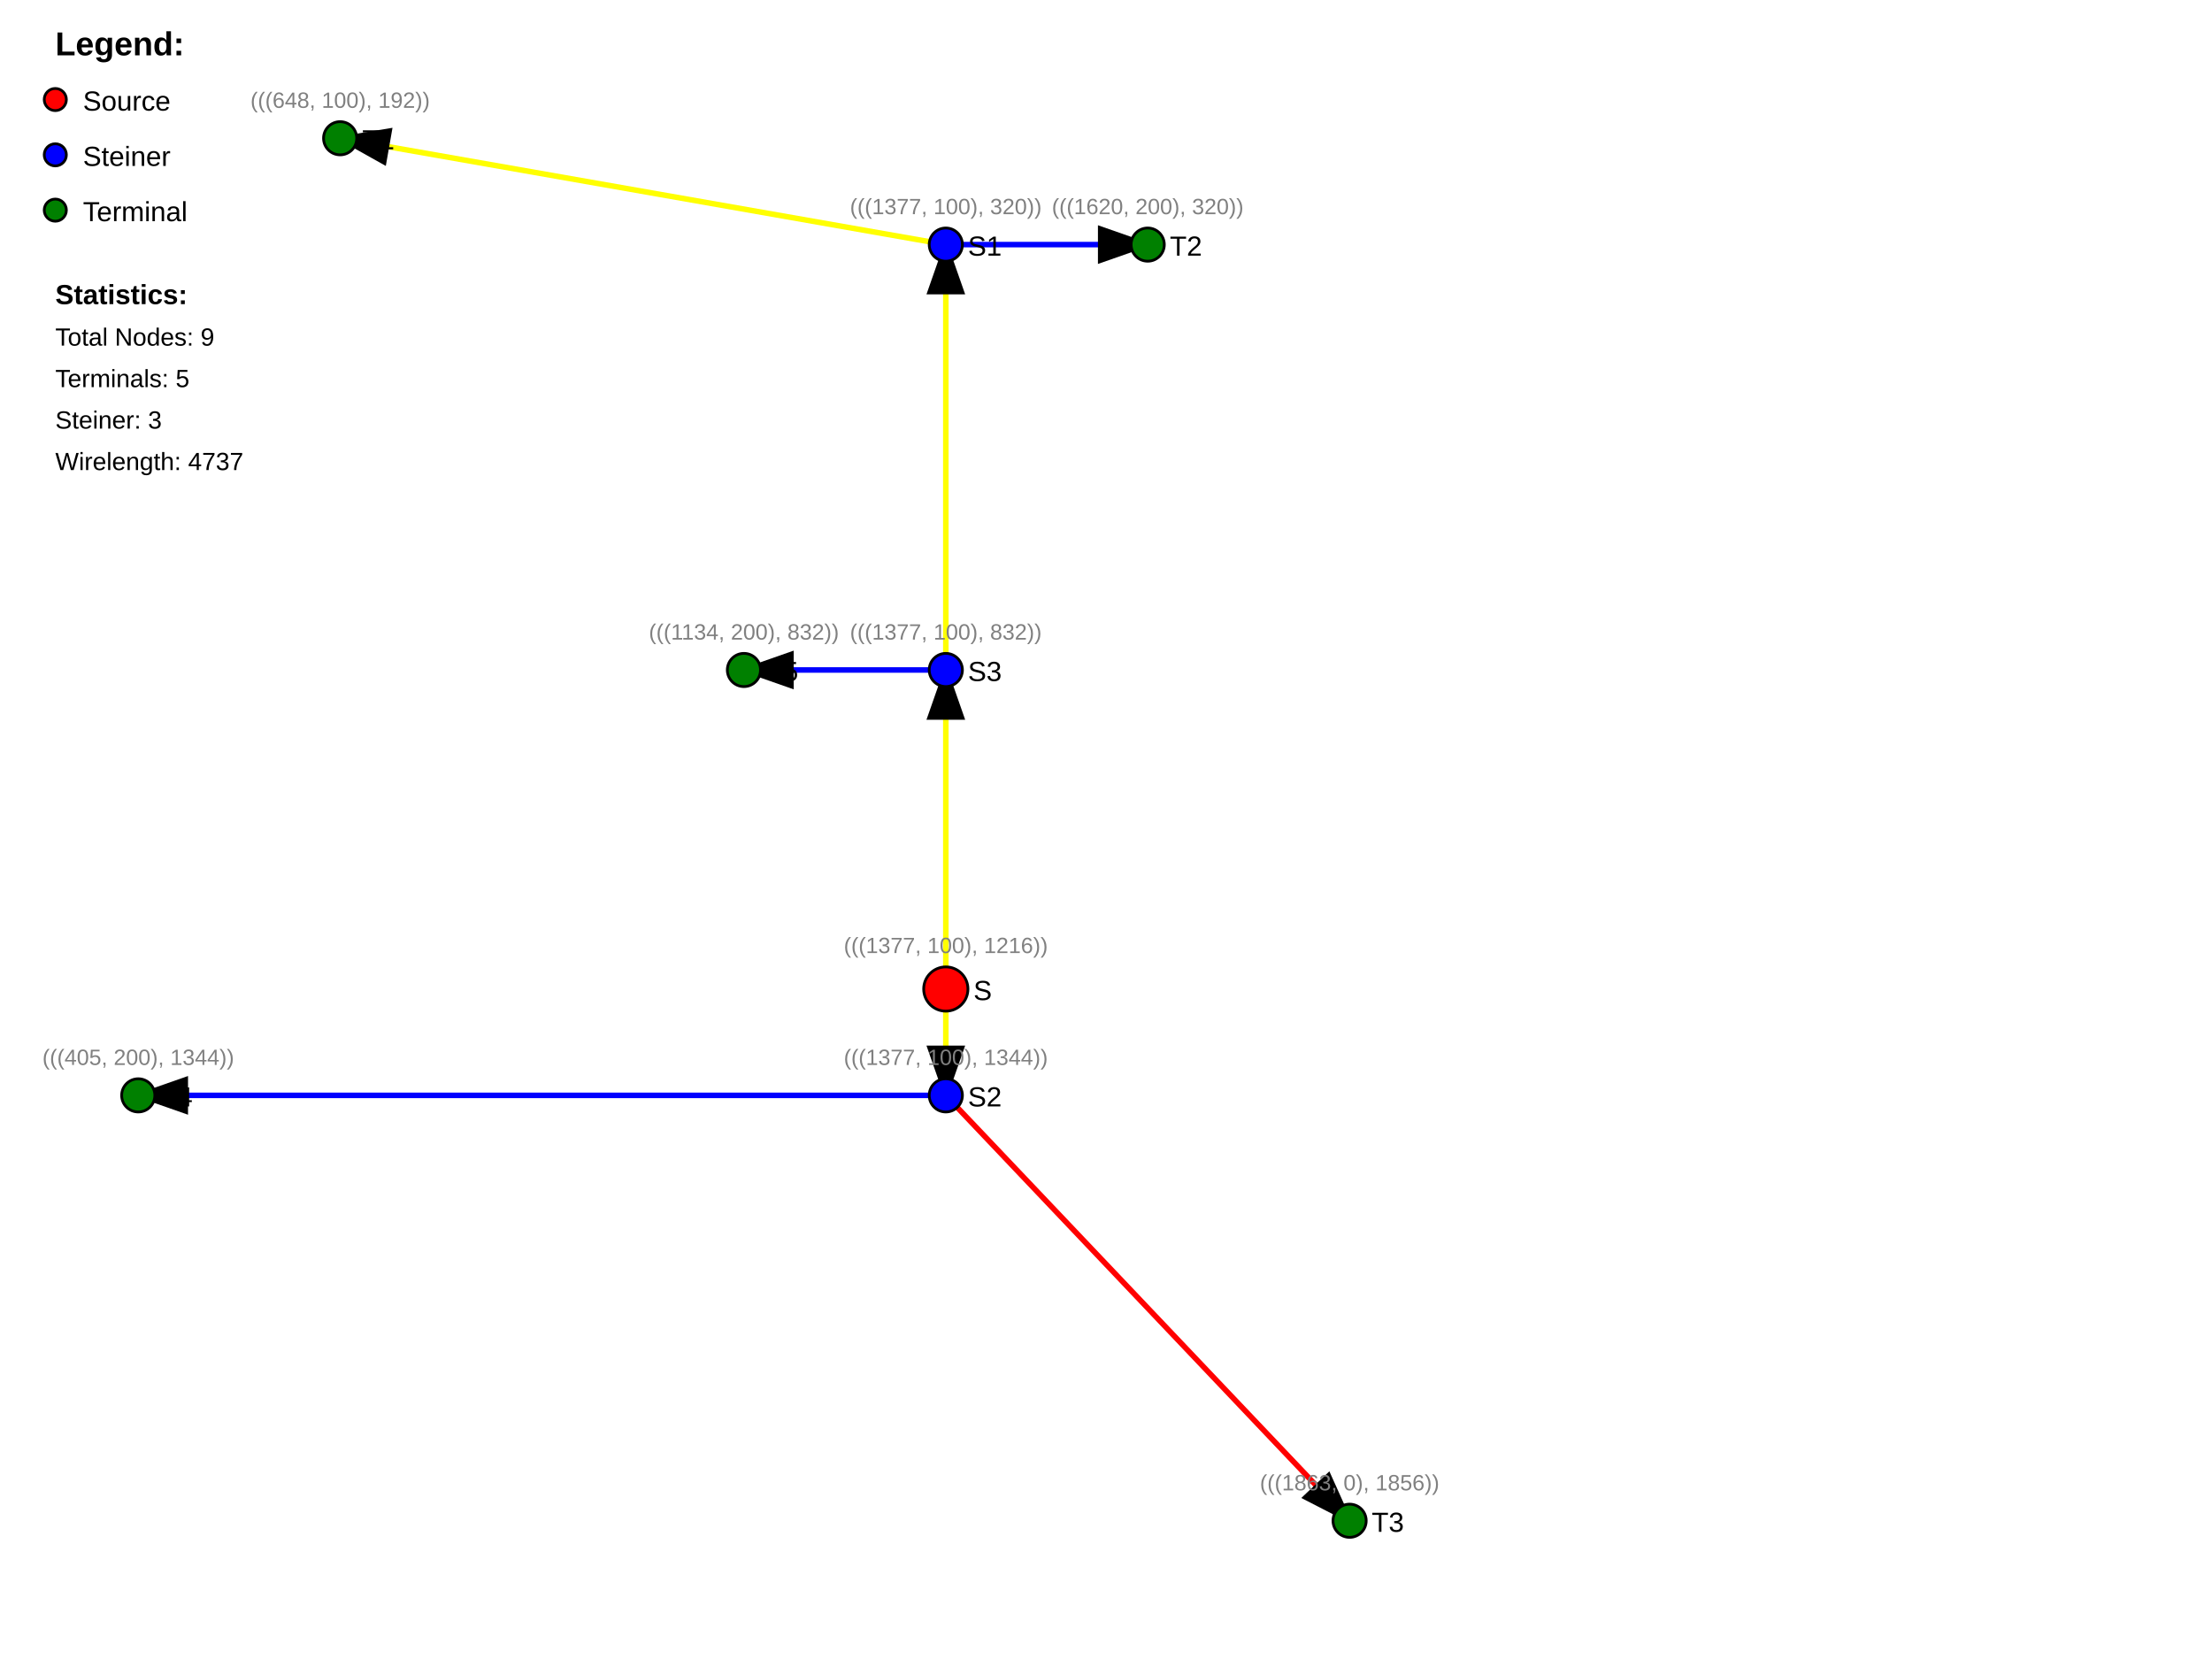
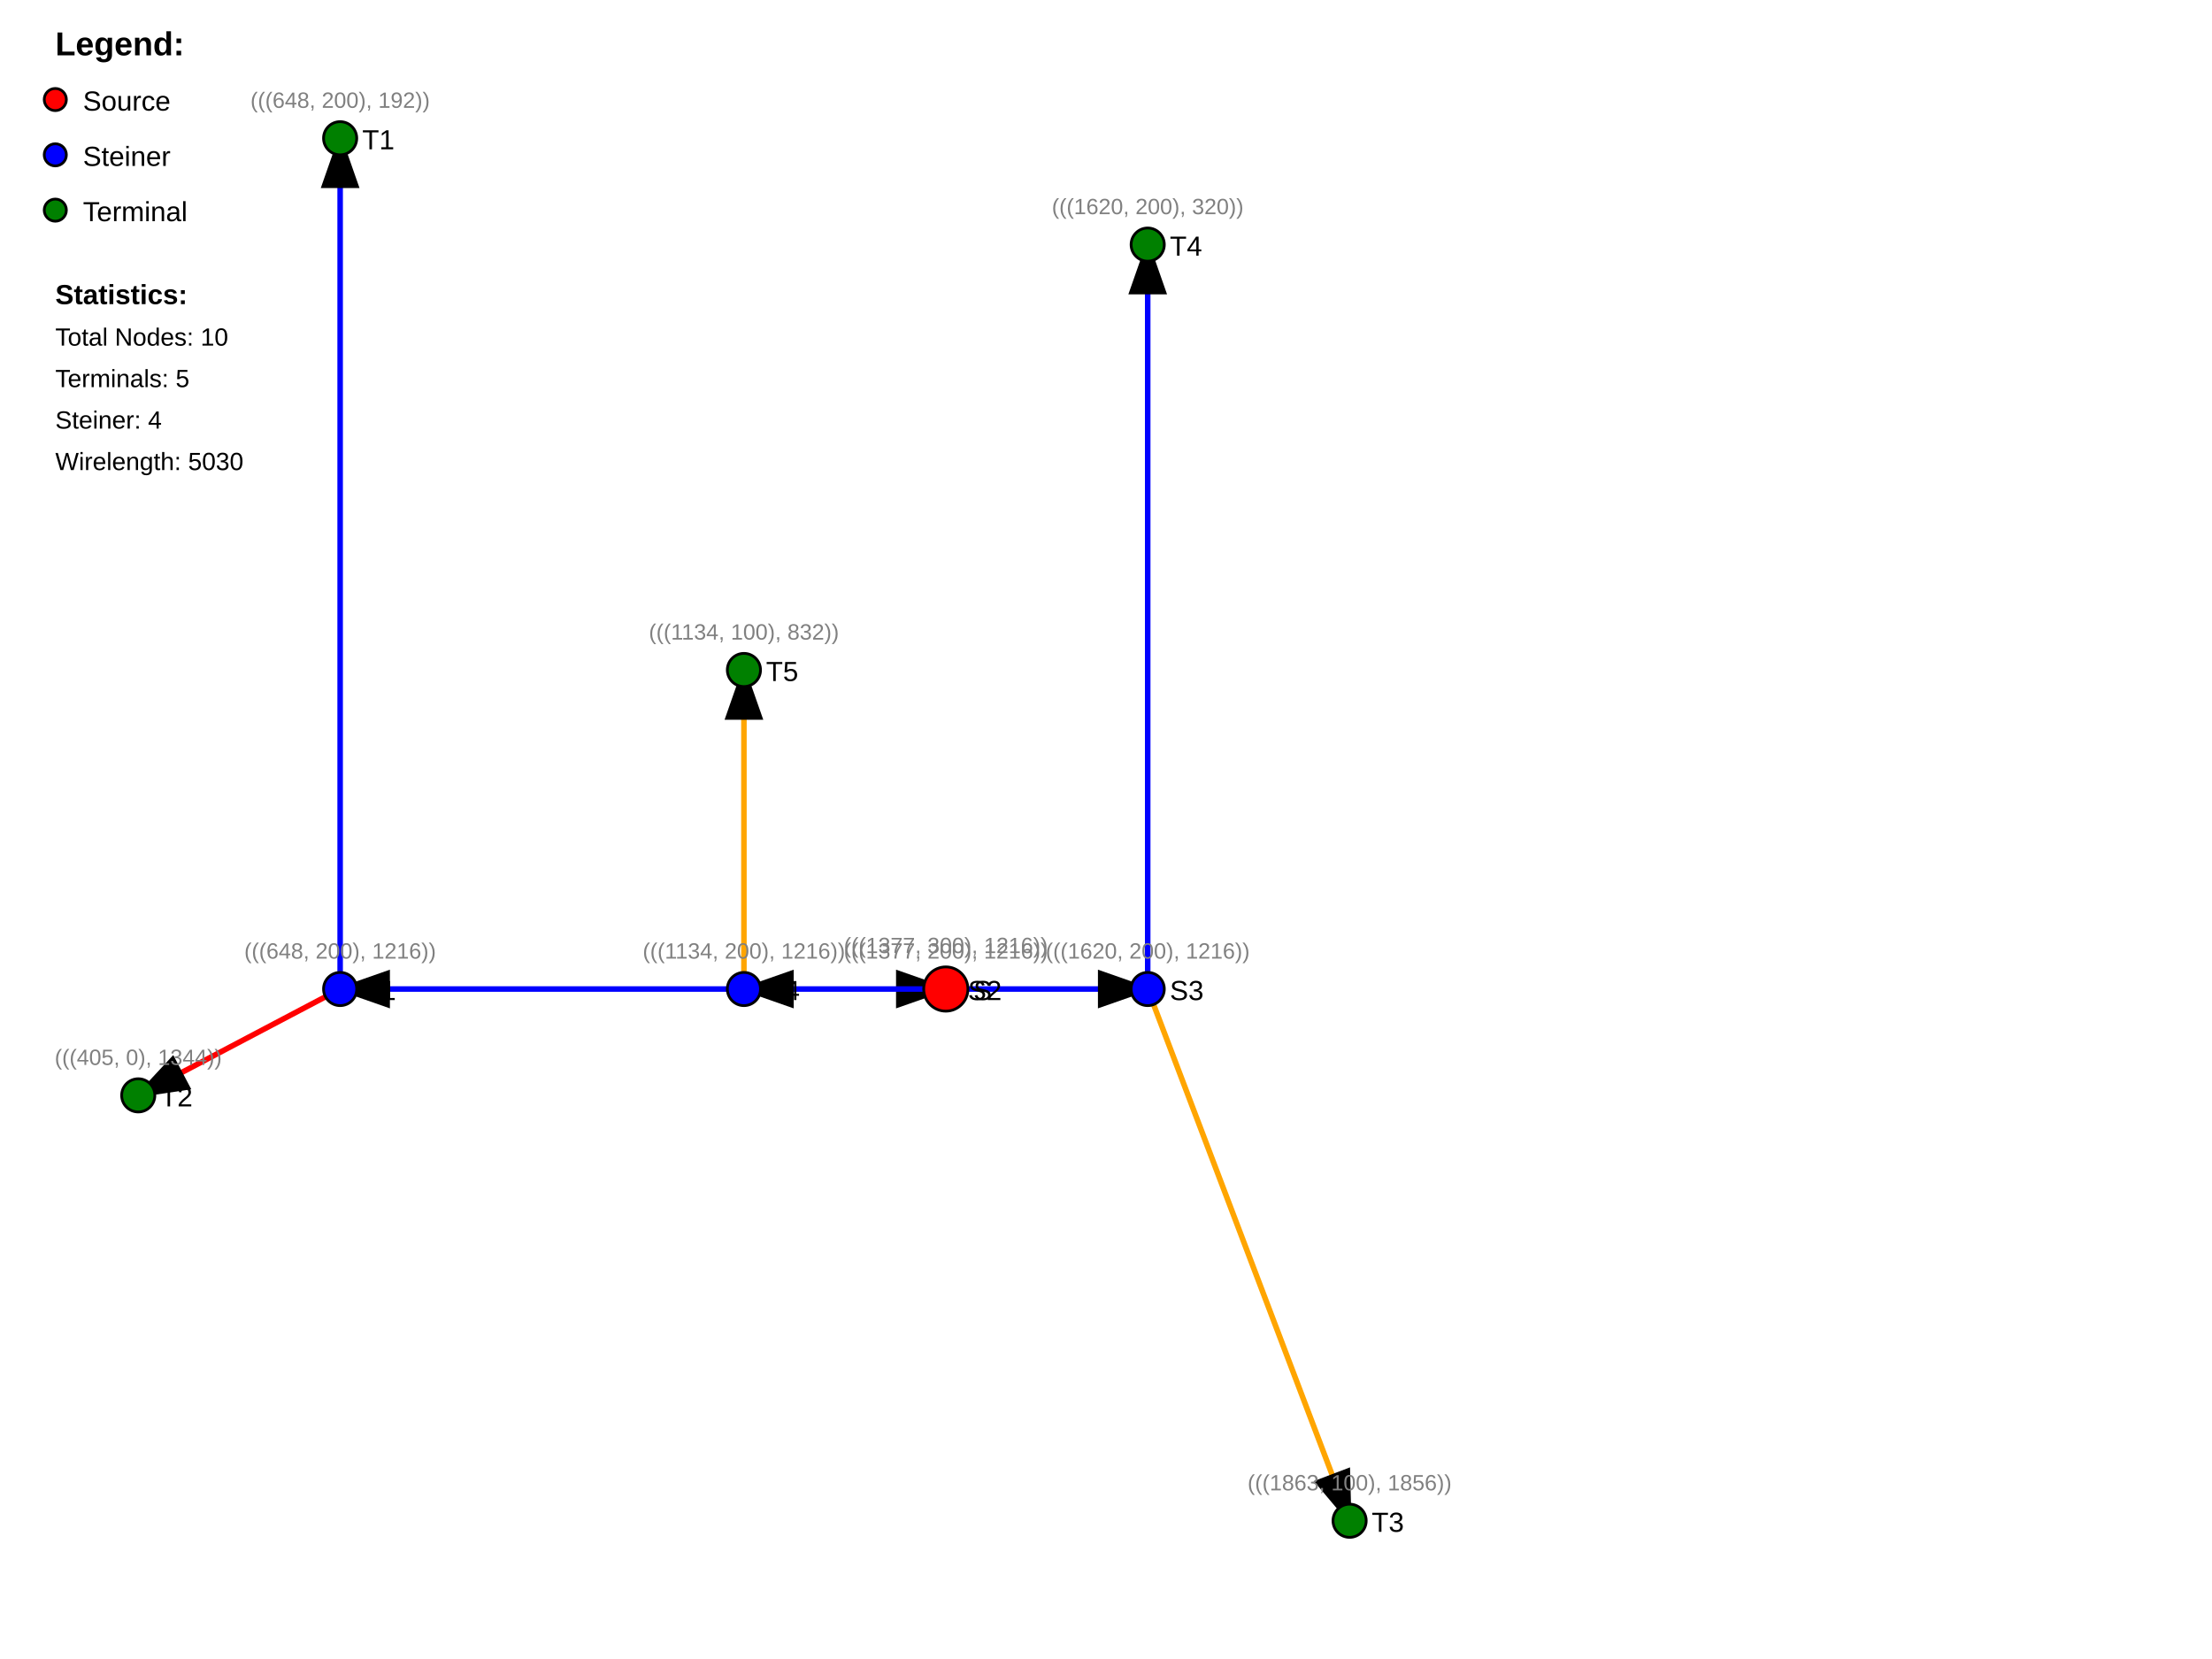
<svg xmlns="http://www.w3.org/2000/svg" width="800" height="600">
  <rect width="100%" height="100%" fill="white" />
  <defs>
    <marker id="arrowhead" markerWidth="10" markerHeight="7" refX="9" refY="3.5" orient="auto">
      <polygon points="0 0, 10 3.5, 0 7" fill="black" />
    </marker>
  </defs>
-   <line x1="342.067" y1="357.692" x2="342.067" y2="396.154" stroke="yellow" stroke-width="2" marker-end="url(#arrowhead)" />
-   <line x1="342.067" y1="396.154" x2="488.101" y2="550" stroke="red" stroke-width="2" marker-end="url(#arrowhead)" />
-   <line x1="342.067" y1="396.154" x2="50" y2="396.154" stroke="blue" stroke-width="2" marker-end="url(#arrowhead)" />
-   <line x1="342.067" y1="357.692" x2="342.067" y2="242.308" stroke="yellow" stroke-width="2" marker-end="url(#arrowhead)" />
-   <line x1="342.067" y1="242.308" x2="342.067" y2="88.462" stroke="yellow" stroke-width="2" marker-end="url(#arrowhead)" />
-   <line x1="342.067" y1="88.462" x2="123.017" y2="50" stroke="yellow" stroke-width="2" marker-end="url(#arrowhead)" />
-   <line x1="342.067" y1="88.462" x2="415.084" y2="88.462" stroke="blue" stroke-width="2" marker-end="url(#arrowhead)" />
-   <line x1="342.067" y1="242.308" x2="269.05" y2="242.308" stroke="blue" stroke-width="2" marker-end="url(#arrowhead)" />
-   <circle cx="342.067" cy="396.154" r="6" fill="blue" stroke="black" stroke-width="1" />
-   <text x="350.067" y="400.154" font-family="Arial" font-size="10" fill="black">S2</text>
-   <text x="342.067" y="385.154" font-family="Arial" font-size="8" fill="gray" text-anchor="middle">(((1377, 100), 1344))</text>
+   <line x1="342.067" y1="357.692" x2="342.067" y2="357.692" stroke="blue" stroke-width="2" marker-end="url(#arrowhead)" />
+   <line x1="342.067" y1="357.692" x2="415.084" y2="357.692" stroke="blue" stroke-width="2" marker-end="url(#arrowhead)" />
+   <line x1="415.084" y1="357.692" x2="488.101" y2="550" stroke="orange" stroke-width="2" marker-end="url(#arrowhead)" />
+   <line x1="415.084" y1="357.692" x2="415.084" y2="88.462" stroke="blue" stroke-width="2" marker-end="url(#arrowhead)" />
+   <line x1="342.067" y1="357.692" x2="269.05" y2="357.692" stroke="blue" stroke-width="2" marker-end="url(#arrowhead)" />
+   <line x1="269.05" y1="357.692" x2="123.017" y2="357.692" stroke="blue" stroke-width="2" marker-end="url(#arrowhead)" />
+   <line x1="123.017" y1="357.692" x2="123.017" y2="50" stroke="blue" stroke-width="2" marker-end="url(#arrowhead)" />
+   <line x1="123.017" y1="357.692" x2="50" y2="396.154" stroke="red" stroke-width="2" marker-end="url(#arrowhead)" />
+   <line x1="269.05" y1="357.692" x2="269.05" y2="242.308" stroke="orange" stroke-width="2" marker-end="url(#arrowhead)" />
+   <circle cx="269.05" cy="357.692" r="6" fill="blue" stroke="black" stroke-width="1" />
+   <text x="277.05" y="361.692" font-family="Arial" font-size="10" fill="black">S4</text>
+   <text x="269.05" y="346.692" font-family="Arial" font-size="8" fill="gray" text-anchor="middle">(((1134, 200), 1216))</text>
+   <circle cx="269.05" cy="242.308" r="6" fill="green" stroke="black" stroke-width="1" />
+   <text x="277.05" y="246.308" font-family="Arial" font-size="10" fill="black">T5</text>
+   <text x="269.05" y="231.308" font-family="Arial" font-size="8" fill="gray" text-anchor="middle">(((1134, 100), 832))</text>
+   <circle cx="415.084" cy="357.692" r="6" fill="blue" stroke="black" stroke-width="1" />
+   <text x="423.084" y="361.692" font-family="Arial" font-size="10" fill="black">S3</text>
+   <text x="415.084" y="346.692" font-family="Arial" font-size="8" fill="gray" text-anchor="middle">(((1620, 200), 1216))</text>
  <circle cx="415.084" cy="88.462" r="6" fill="green" stroke="black" stroke-width="1" />
-   <text x="423.084" y="92.462" font-family="Arial" font-size="10" fill="black">T2</text>
+   <text x="423.084" y="92.462" font-family="Arial" font-size="10" fill="black">T4</text>
  <text x="415.084" y="77.462" font-family="Arial" font-size="8" fill="gray" text-anchor="middle">(((1620, 200), 320))</text>
+   <circle cx="342.067" cy="357.692" r="6" fill="blue" stroke="black" stroke-width="1" />
+   <text x="350.067" y="361.692" font-family="Arial" font-size="10" fill="black">S2</text>
+   <text x="342.067" y="346.692" font-family="Arial" font-size="8" fill="gray" text-anchor="middle">(((1377, 200), 1216))</text>
+   <circle cx="488.101" cy="550" r="6" fill="green" stroke="black" stroke-width="1" />
+   <text x="496.101" y="554" font-family="Arial" font-size="10" fill="black">T3</text>
+   <text x="488.101" y="539" font-family="Arial" font-size="8" fill="gray" text-anchor="middle">(((1863, 100), 1856))</text>
+   <circle cx="123.017" cy="357.692" r="6" fill="blue" stroke="black" stroke-width="1" />
+   <text x="131.017" y="361.692" font-family="Arial" font-size="10" fill="black">S1</text>
+   <text x="123.017" y="346.692" font-family="Arial" font-size="8" fill="gray" text-anchor="middle">(((648, 200), 1216))</text>
+   <circle cx="50" cy="396.154" r="6" fill="green" stroke="black" stroke-width="1" />
+   <text x="58" y="400.154" font-family="Arial" font-size="10" fill="black">T2</text>
+   <text x="50" y="385.154" font-family="Arial" font-size="8" fill="gray" text-anchor="middle">(((405, 0), 1344))</text>
+   <circle cx="123.017" cy="50" r="6" fill="green" stroke="black" stroke-width="1" />
+   <text x="131.017" y="54" font-family="Arial" font-size="10" fill="black">T1</text>
+   <text x="123.017" y="39" font-family="Arial" font-size="8" fill="gray" text-anchor="middle">(((648, 200), 192))</text>
  <circle cx="342.067" cy="357.692" r="8" fill="red" stroke="black" stroke-width="1" />
  <text x="352.067" y="361.692" font-family="Arial" font-size="10" fill="black">S</text>
-   <text x="342.067" y="344.692" font-family="Arial" font-size="8" fill="gray" text-anchor="middle">(((1377, 100), 1216))</text>
-   <circle cx="342.067" cy="88.462" r="6" fill="blue" stroke="black" stroke-width="1" />
-   <text x="350.067" y="92.462" font-family="Arial" font-size="10" fill="black">S1</text>
-   <text x="342.067" y="77.462" font-family="Arial" font-size="8" fill="gray" text-anchor="middle">(((1377, 100), 320))</text>
-   <circle cx="123.017" cy="50" r="6" fill="green" stroke="black" stroke-width="1" />
-   <text x="131.017" y="54" font-family="Arial" font-size="10" fill="black">T1</text>
-   <text x="123.017" y="39" font-family="Arial" font-size="8" fill="gray" text-anchor="middle">(((648, 100), 192))</text>
-   <circle cx="488.101" cy="550" r="6" fill="green" stroke="black" stroke-width="1" />
-   <text x="496.101" y="554" font-family="Arial" font-size="10" fill="black">T3</text>
-   <text x="488.101" y="539" font-family="Arial" font-size="8" fill="gray" text-anchor="middle">(((1863, 0), 1856))</text>
-   <circle cx="50" cy="396.154" r="6" fill="green" stroke="black" stroke-width="1" />
-   <text x="58" y="400.154" font-family="Arial" font-size="10" fill="black">T4</text>
-   <text x="50" y="385.154" font-family="Arial" font-size="8" fill="gray" text-anchor="middle">(((405, 200), 1344))</text>
-   <circle cx="269.05" cy="242.308" r="6" fill="green" stroke="black" stroke-width="1" />
-   <text x="277.05" y="246.308" font-family="Arial" font-size="10" fill="black">T5</text>
-   <text x="269.05" y="231.308" font-family="Arial" font-size="8" fill="gray" text-anchor="middle">(((1134, 200), 832))</text>
-   <circle cx="342.067" cy="242.308" r="6" fill="blue" stroke="black" stroke-width="1" />
-   <text x="350.067" y="246.308" font-family="Arial" font-size="10" fill="black">S3</text>
-   <text x="342.067" y="231.308" font-family="Arial" font-size="8" fill="gray" text-anchor="middle">(((1377, 100), 832))</text>
+   <text x="342.067" y="344.692" font-family="Arial" font-size="8" fill="gray" text-anchor="middle">(((1377, 300), 1216))</text>
  <text x="20" y="20" font-family="Arial" font-size="12" font-weight="bold">Legend:</text>
  <circle cx="20" cy="36" r="4" fill="red" stroke="black" />
  <text x="30" y="40" font-family="Arial" font-size="10">Source</text>
  <circle cx="20" cy="56" r="4" fill="blue" stroke="black" />
  <text x="30" y="60" font-family="Arial" font-size="10">Steiner</text>
  <circle cx="20" cy="76" r="4" fill="green" stroke="black" />
  <text x="30" y="80" font-family="Arial" font-size="10">Terminal</text>
  <text x="20" y="110" font-family="Arial" font-size="10" font-weight="bold">Statistics:</text>
-   <text x="20" y="125" font-family="Arial" font-size="9">Total Nodes: 9</text>
+   <text x="20" y="125" font-family="Arial" font-size="9">Total Nodes: 10</text>
  <text x="20" y="140" font-family="Arial" font-size="9">Terminals: 5</text>
-   <text x="20" y="155" font-family="Arial" font-size="9">Steiner: 3</text>
-   <text x="20" y="170" font-family="Arial" font-size="9">Wirelength: 4737</text>
+   <text x="20" y="155" font-family="Arial" font-size="9">Steiner: 4</text>
+   <text x="20" y="170" font-family="Arial" font-size="9">Wirelength: 5030</text>
</svg>
